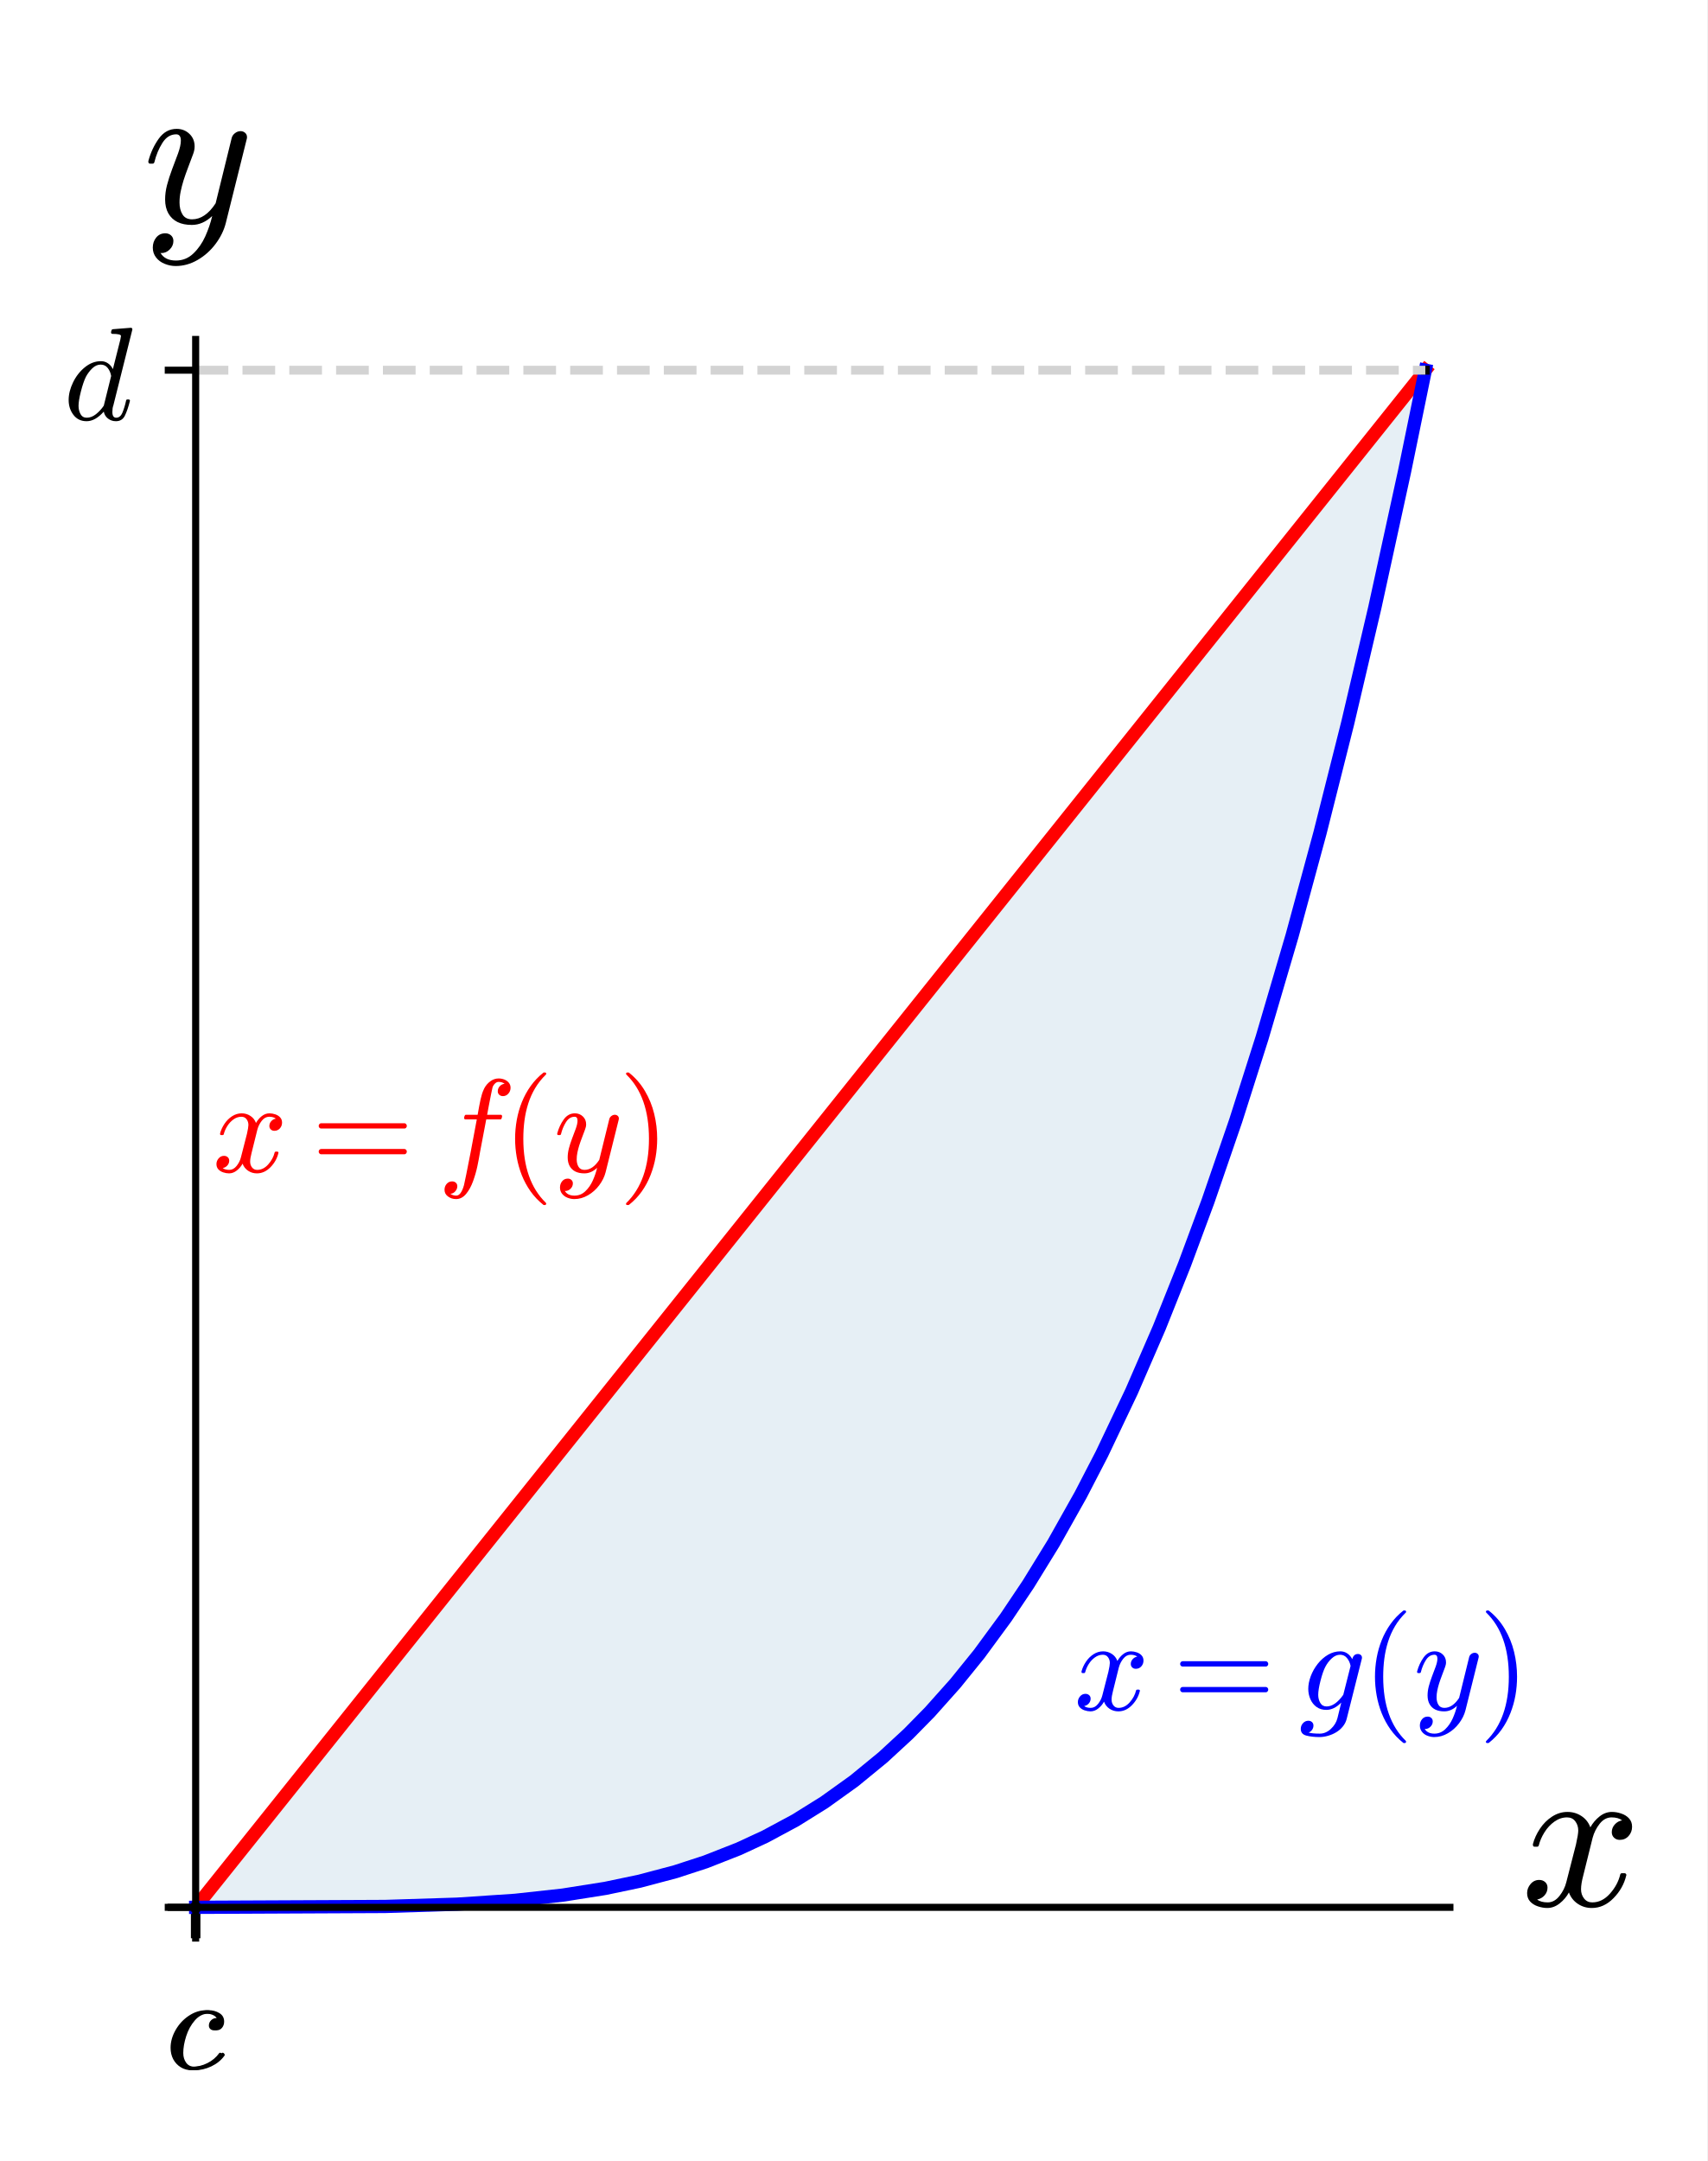
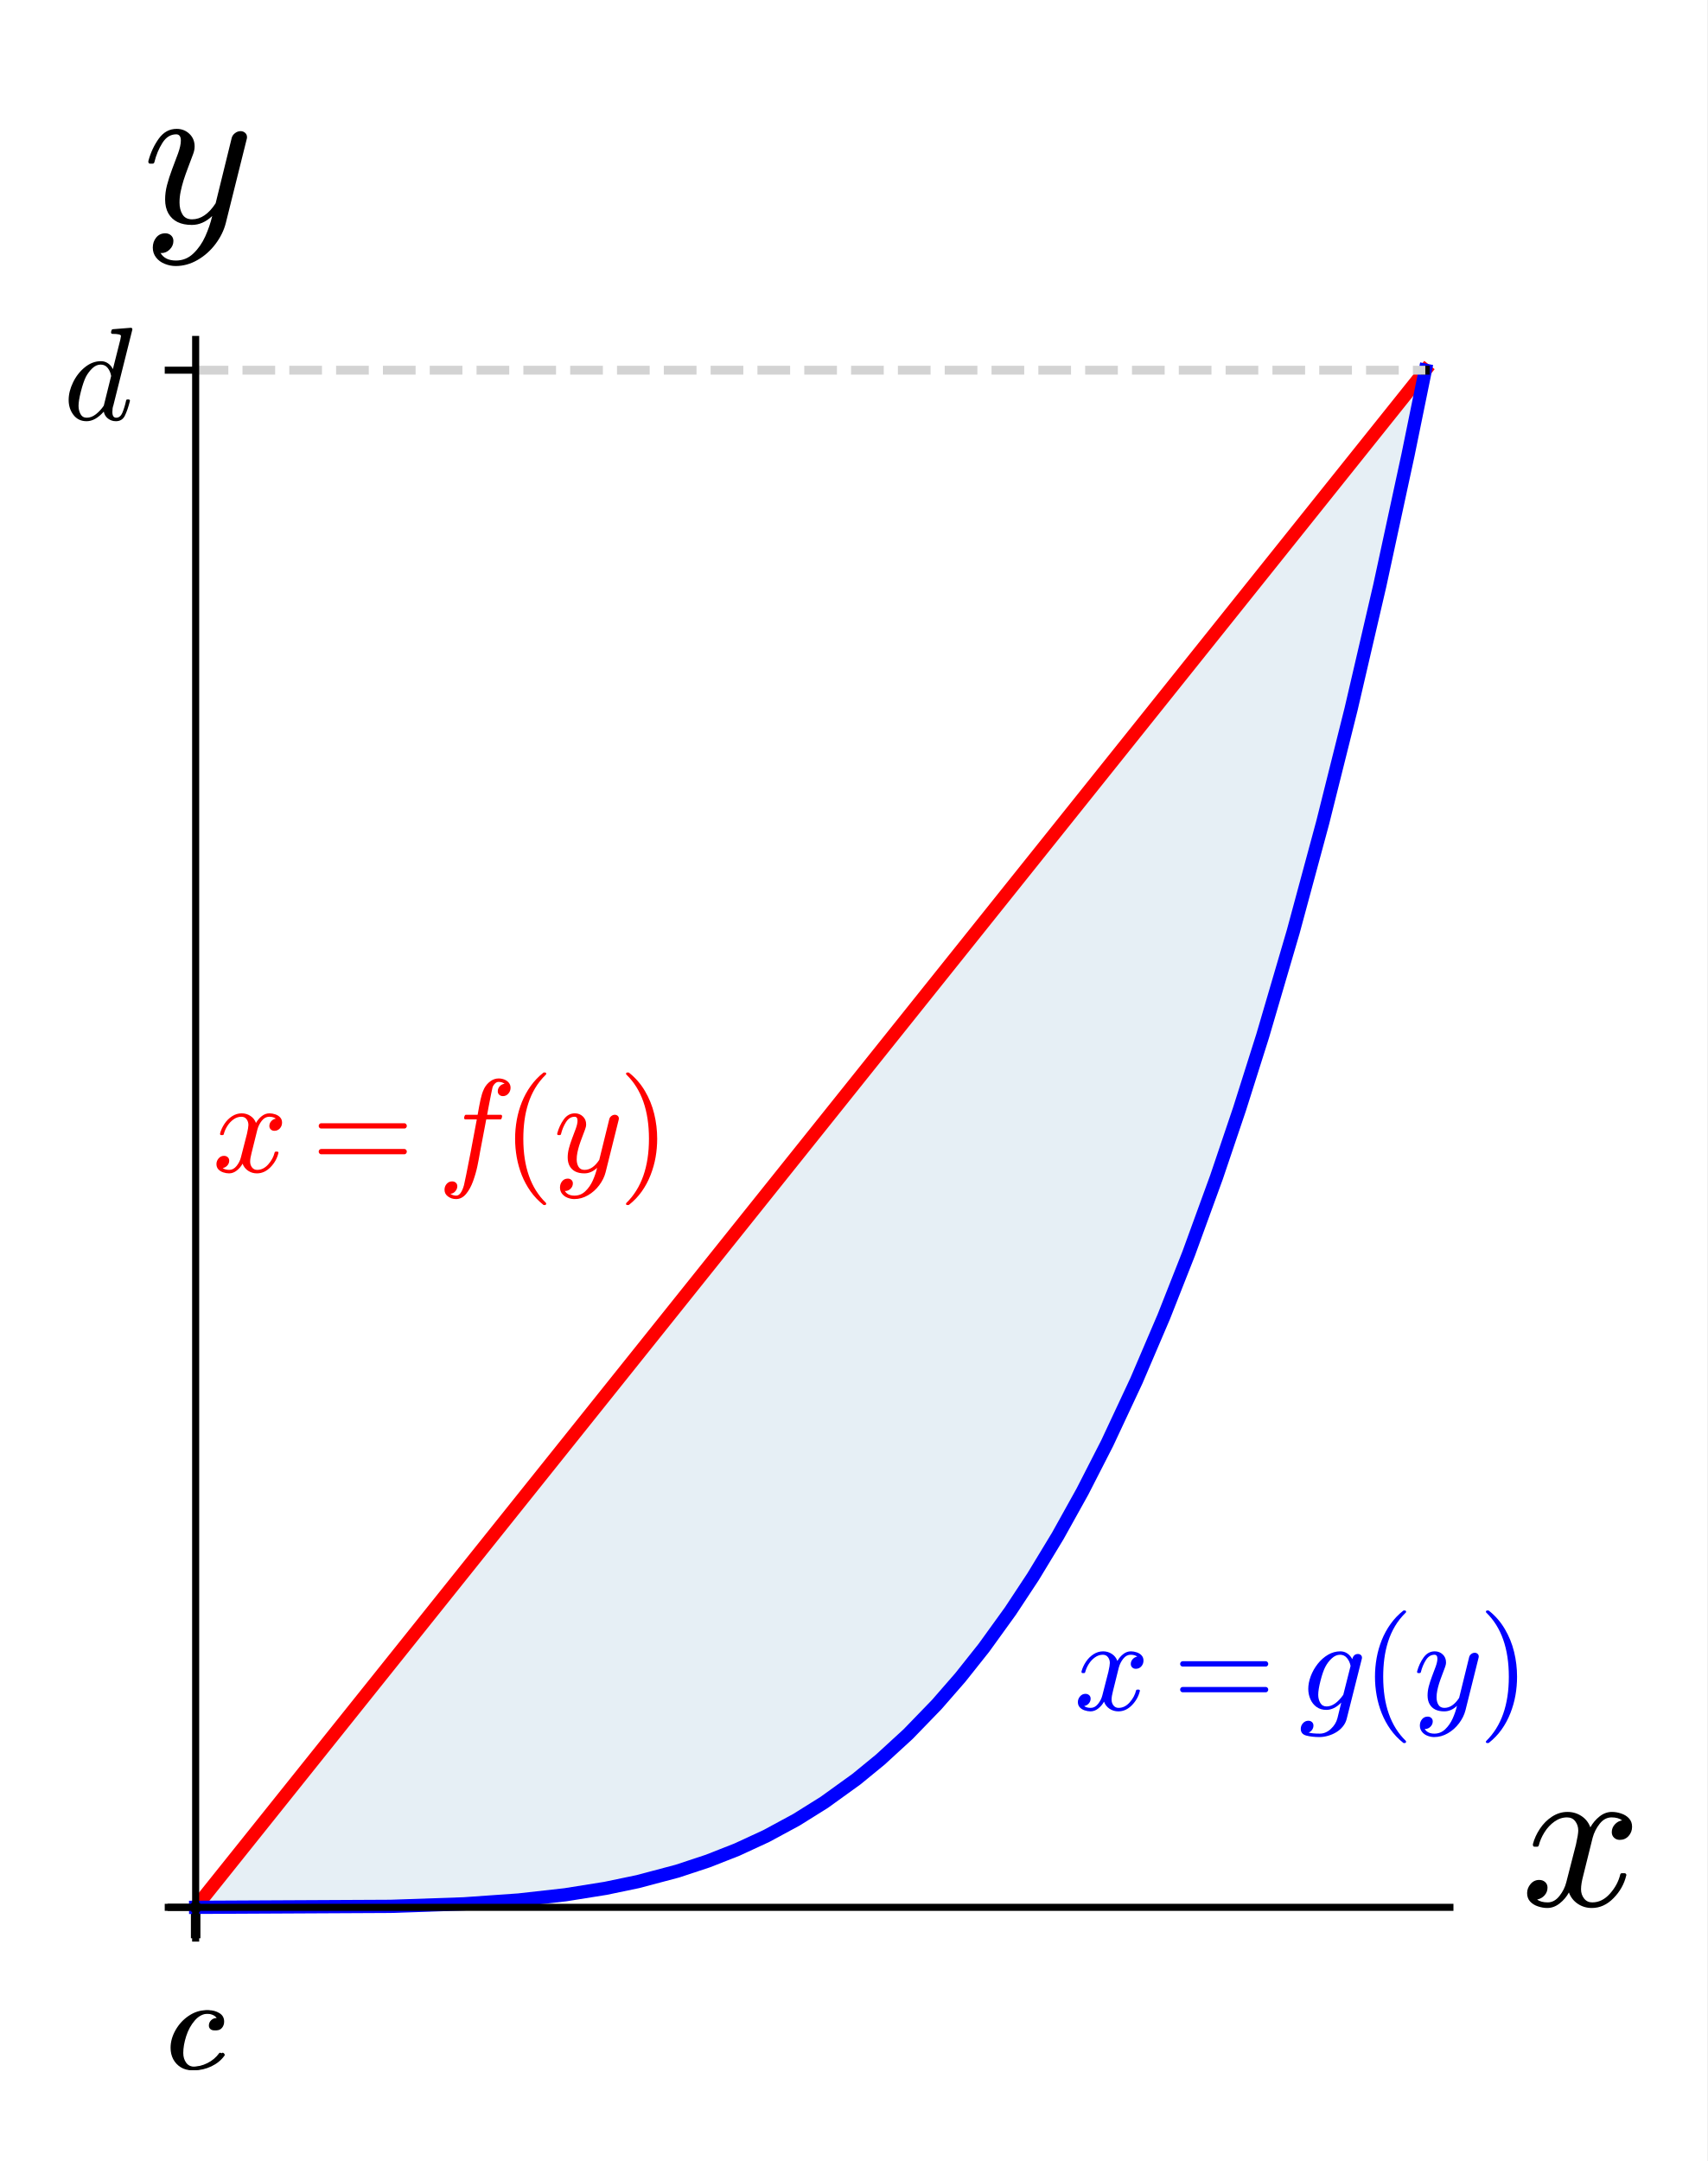
<svg xmlns="http://www.w3.org/2000/svg" xmlns:xlink="http://www.w3.org/1999/xlink" height="244.636pt" version="1.1" viewBox="0 0 193.263 244.636" width="193.263pt">
  <defs>
    <style type="text/css">
*{stroke-linecap:butt;stroke-linejoin:round;}
  </style>
  </defs>
  <g id="figure_1">
    <g id="patch_1">
      <path d="M 0 244.636  L 193.263 244.636  L 193.263 0  L 0 0  z " style="fill:#ffffff;" />
    </g>
    <g id="axes_1">
      <g id="patch_2">
        <path d="M 19.366 219.399  L 164.143 219.399  L 164.143 38.428  L 19.366 38.428  z " style="fill:#ffffff;" />
      </g>
      <g id="patch_3">
-         <path clip-path="url(#pf74a9c44cc)" d="M 161.359 41.908  L 160.85 44.44  L 160.34 46.945  L 160.03 48.456  L 159.544 50.808  L 159.057 53.135  L 158.423 56.131  L 157.934 58.411  L 157.47 60.551  L 157.007 62.669  L 156.409 65.368  L 155.91 67.594  L 155.323 70.181  L 154.492 73.785  L 154.052 75.665  L 153.612 77.527  L 153.165 79.399  L 152.718 81.252  L 152.295 82.991  L 151.619 85.729  L 150.954 88.383  L 150.171 91.456  L 149.743 93.115  L 148.957 96.111  L 148.316 98.515  L 147.691 100.827  L 147.065 103.104  L 146.869 103.81  L 146.303 105.83  L 145.738 107.823  L 145.138 109.907  L 144.44 112.291  L 143.58 115.178  L 142.978 117.159  L 142.705 118.049  L 142.084 120.051  L 141.463 122.021  L 140.997 123.478  L 140.285 125.675  L 139.663 127.558  L 139.169 129.035  L 138.675 130.493  L 138.3 131.587  L 137.447 134.038  L 136.892 135.604  L 136.078 137.857  L 135.56 139.268  L 134.984 140.815  L 134.4 142.358  L 133.718 144.127  L 133.169 145.53  L 132.62 146.913  L 132.087 148.235  L 131.273 150.217  L 130.813 151.319  L 130.19 152.788  L 129.567 154.232  L 128.909 155.729  L 128.564 156.502  L 127.599 158.628  L 127.404 159.05  L 126.619 160.73  L 125.685 162.676  L 124.994 164.083  L 123.986 166.086  L 123.554 166.926  L 122.924 168.133  L 122.373 169.169  L 121.737 170.345  L 121.045 171.598  L 119.999 173.443  L 119.229 174.765  L 118.536 175.927  L 117.643 177.39  L 117.207 178.088  L 116.644 178.977  L 115.774 180.319  L 115.099 181.333  L 114.233 182.605  L 113.623 183.478  L 113.315 183.913  L 112.407 185.169  L 111.396 186.524  L 110.868 187.214  L 110.257 187.996  L 109.847 188.513  L 108.658 189.97  L 108.264 190.438  L 107.477 191.358  L 106.677 192.266  L 106.01 193.003  L 105.448 193.612  L 104.791 194.307  L 104.131 194.989  L 103.314 195.811  L 102.54 196.568  L 102.197 196.895  L 101.053 197.96  L 100.252 198.678  L 100.13 198.785  L 99.362 199.451  L 98.568 200.117  L 97.775 200.764  L 96.751 201.567  L 96.352 201.872  L 95.921 202.196  L 94.616 203.142  L 94.139 203.474  L 93.262 204.07  L 93.143 204.149  L 92.272 204.716  L 91.282 205.336  L 90.65 205.717  L 90.053 206.068  L 89.53 206.368  L 88.548 206.913  L 87.895 207.262  L 87.091 207.678  L 86.406 208.02  L 85.487 208.462  L 85.03 208.675  L 84.708 208.822  L 83.899 209.183  L 82.826 209.639  L 82.334 209.84  L 81.534 210.157  L 81.193 210.288  L 79.91 210.761  L 79.305 210.974  L 78.514 211.242  L 78.42 211.274  L 77.697 211.508  L 76.73 211.807  L 76.152 211.978  L 75.385 212.198  L 74.728 212.378  L 74.161 212.528  L 73.497 212.698  L 72.793 212.871  L 72.058 213.044  L 71.076 213.264  L 70.1 213.469  L 69.438 213.602  L 69.1 213.667  L 68.325 213.812  L 67.727 213.919  L 66.709 214.092  L 66.325 214.154  L 65.842 214.23  L 64.868 214.376  L 63.864 214.516  L 63.234 214.599  L 62.501 214.69  L 61.751 214.779  L 61.256 214.835  L 60.74 214.891  L 59.972 214.971  L 58.953 215.069  L 58.585 215.102  L 58.099 215.145  L 57.062 215.23  L 56.123 215.302  L 55.714 215.331  L 55.028 215.377  L 54.273 215.425  L 53.952 215.445  L 52.948 215.502  L 51.923 215.555  L 51.853 215.558  L 50.762 215.608  L 49.825 215.647  L 49.651 215.654  L 48.977 215.679  L 47.826 215.717  L 47.487 215.728  L 46.578 215.754  L 45.659 215.777  L 45.341 215.785  L 44.287 215.808  L 43.927 215.815  L 42.82 215.834  L 42.449 215.84  L 41.853 215.849  L 40.826 215.862  L 40.122 215.87  L 39.762 215.874  L 38.874 215.883  L 37.921 215.89  L 37.272 215.895  L 36.588 215.899  L 35.981 215.902  L 35.352 215.905  L 34.477 215.908  L 33.742 215.91  L 33.412 215.911  L 32.545 215.913  L 32.173 215.914  L 31.215 215.916  L 30.836 215.916  L 29.941 215.917  L 28.96 215.918  L 28.724 215.918  L 27.703 215.918  L 26.987 215.919  L 26.211 215.919  L 25.709 215.919  L 25.062 215.919  L 24.523 215.919  L 23.743 215.919  L 22.673 215.919  L 22.15 215.919  L 22.15 215.919  L 22.575 215.387  L 23.814 213.839  L 24.175 213.387  L 25.149 212.17  L 25.585 211.625  L 26.404 210.601  L 27.357 209.409  L 27.92 208.707  L 28.636 207.811  L 29.391 206.867  L 29.866 206.274  L 30.84 205.057  L 31.259 204.533  L 31.618 204.084  L 32.492 202.991  L 33.441 201.805  L 34.121 200.955  L 34.581 200.38  L 35.645 199.051  L 36.183 198.378  L 36.532 197.941  L 37.335 196.937  L 38.267 195.772  L 38.712 195.216  L 39.717 193.96  L 40.091 193.493  L 40.739 192.682  L 41.446 191.799  L 42.501 190.48  L 42.861 190.031  L 43.563 189.152  L 44.601 187.855  L 45.572 186.641  L 45.885 186.25  L 46.925 184.95  L 47.655 184.037  L 48.002 183.604  L 48.592 182.866  L 49.176 182.136  L 49.952 181.166  L 50.518 180.459  L 51.459 179.282  L 51.975 178.638  L 53.162 177.154  L 53.661 176.53  L 54.155 175.913  L 55.025 174.825  L 55.843 173.802  L 56.732 172.692  L 57.188 172.122  L 57.841 171.305  L 58.832 170.066  L 59.063 169.778  L 59.864 168.776  L 60.367 168.148  L 61.254 167.039  L 62.197 165.859  L 62.539 165.433  L 63.591 164.117  L 63.879 163.758  L 65.018 162.334  L 65.637 161.56  L 66.544 160.427  L 66.602 160.354  L 67.678 159.009  L 68.573 157.89  L 69.207 157.097  L 69.685 156.5  L 70.221 155.83  L 70.871 155.018  L 71.806 153.849  L 72.696 152.736  L 73.269 152.02  L 73.621 151.581  L 74.388 150.621  L 75.247 149.547  L 76.284 148.252  L 76.662 147.779  L 77.096 147.237  L 78.283 145.753  L 79.122 144.703  L 79.618 144.084  L 80.274 143.264  L 80.898 142.483  L 81.813 141.34  L 82.491 140.493  L 83.048 139.796  L 83.944 138.677  L 84.667 137.772  L 85.253 137.041  L 86.037 136.06  L 86.463 135.528  L 87.052 134.791  L 87.957 133.66  L 88.592 132.867  L 89.246 132.049  L 89.794 131.364  L 90.926 129.949  L 91.383 129.377  L 91.932 128.691  L 92.676 127.762  L 93.812 126.341  L 94.378 125.634  L 95.067 124.773  L 95.483 124.253  L 96.617 122.835  L 96.742 122.679  L 97.614 121.588  L 98.15 120.918  L 99.402 119.354  L 99.483 119.252  L 100.156 118.412  L 101.313 116.965  L 101.638 116.559  L 102.407 115.597  L 103.583 114.127  L 104.098 113.484  L 104.466 113.024  L 105.41 111.843  L 106.322 110.704  L 106.645 110.3  L 107.405 109.35  L 108.492 107.991  L 108.815 107.588  L 109.761 106.405  L 110.425 105.575  L 110.879 105.008  L 111.626 104.073  L 112.345 103.175  L 113.132 102.192  L 113.913 101.215  L 114.794 100.114  L 115.062 99.779  L 115.562 99.154  L 116.557 97.911  L 116.995 97.363  L 118.289 95.745  L 118.422 95.579  L 119.615 94.088  L 120.247 93.298  L 120.948 92.421  L 121.149 92.17  L 122.038 91.058  L 123.029 89.82  L 123.309 89.47  L 124.23 88.319  L 124.877 87.51  L 125.779 86.382  L 126.259 85.782  L 126.761 85.155  L 127.434 84.314  L 128.181 83.38  L 129.398 81.859  L 130.187 80.873  L 130.821 80.08  L 131.113 79.715  L 131.824 78.827  L 132.535 77.938  L 133.333 76.94  L 133.86 76.281  L 135.068 74.772  L 135.559 74.158  L 136.356 73.161  L 136.907 72.472  L 137.509 71.72  L 138.156 70.911  L 139.284 69.501  L 139.482 69.254  L 140.552 67.917  L 140.966 67.399  L 141.987 66.123  L 142.662 65.279  L 143.012 64.841  L 144.184 63.376  L 144.525 62.951  L 145.487 61.748  L 145.653 61.54  L 146.735 60.188  L 147.139 59.683  L 147.872 58.766  L 148.43 58.069  L 149.811 56.343  L 150.373 55.64  L 151.014 54.839  L 151.795 53.863  L 152.4 53.107  L 153.129 52.194  L 153.984 51.126  L 154.47 50.519  L 154.983 49.878  L 155.995 48.612  L 156.245 48.3  L 157.074 47.264  L 158.075 46.013  L 158.245 45.8  L 159.34 44.431  L 160.077 43.511  L 160.919 42.458  z " style="fill:#cde0eb;opacity:0.5;" />
+         <path clip-path="url(#p7d247d834d)" d="M 161.359 41.908  L 160.864 44.368  L 160.369 46.802  L 160.144 47.902  L 159.558 50.741  L 158.971 53.544  L 158.697 54.841  L 158.094 57.667  L 157.518 60.33  L 156.943 62.96  L 156.16 66.48  L 155.696 68.54  L 155.281 70.362  L 154.785 72.522  L 154.288 74.658  L 153.831 76.601  L 153.364 78.567  L 152.897 80.512  L 152.439 82.399  L 151.982 84.266  L 151.428 86.496  L 150.628 89.672  L 149.962 92.267  L 149.145 95.399  L 149.066 95.698  L 148.241 98.795  L 147.649 100.98  L 147.056 103.134  L 146.395 105.504  L 145.943 107.104  L 145.459 108.793  L 144.976 110.463  L 144.293 112.789  L 143.567 115.218  L 142.999 117.09  L 142.257 119.494  L 141.894 120.654  L 141.361 122.341  L 140.815 124.044  L 140.269 125.722  L 139.406 128.33  L 138.786 130.169  L 138.327 131.51  L 137.716 133.272  L 136.937 135.478  L 136.316 137.204  L 135.783 138.664  L 135.25 140.103  L 135.115 140.466  L 134.354 142.477  L 133.703 144.166  L 133.052 145.826  L 132.68 146.763  L 131.704 149.172  L 131.14 150.537  L 130.902 151.107  L 130.218 152.721  L 129.535 154.305  L 129.508 154.365  L 128.88 155.794  L 128.251 157.198  L 128.071 157.595  L 127.425 159.006  L 126.596 160.777  L 125.862 162.311  L 125.322 163.42  L 124.757 164.559  L 124.193 165.68  L 123.413 167.198  L 122.826 168.318  L 122.44 169.044  L 121.44 170.885  L 121.113 171.477  L 119.999 173.443  L 119.157 174.888  L 118.862 175.384  L 118.258 176.388  L 117.653 177.373  L 117.263 177.999  L 116.663 178.946  L 115.569 180.628  L 115.197 181.188  L 114.424 182.327  L 113.91 183.07  L 112.979 184.383  L 112.372 185.218  L 111.949 185.79  L 111.303 186.646  L 110.658 187.484  L 110.156 188.124  L 109.68 188.721  L 108.717 189.898  L 108.016 190.731  L 107.474 191.361  L 106.504 192.459  L 106.258 192.731  L 105.449 193.61  L 104.509 194.6  L 103.931 195.192  L 103.435 195.691  L 102.763 196.352  L 102.091 196.996  L 101.211 197.816  L 100.29 198.644  L 99.752 199.116  L 98.868 199.868  L 98.552 200.13  L 97.496 200.986  L 97.261 201.171  L 96.557 201.716  L 95.924 202.193  L 94.65 203.117  L 94.045 203.54  L 93.628 203.824  L 92.521 204.556  L 92.332 204.678  L 91.088 205.454  L 90.726 205.672  L 90.219 205.971  L 89.113 206.602  L 88.577 206.897  L 88.163 207.12  L 87.494 207.471  L 86.174 208.133  L 85.688 208.367  L 85.284 208.558  L 84.445 208.941  L 83.686 209.275  L 82.663 209.706  L 82.39 209.817  L 81.583 210.138  L 80.786 210.442  L 80.447 210.567  L 79.346 210.96  L 78.548 211.231  L 78.039 211.398  L 77.756 211.489  L 76.868 211.765  L 76.292 211.937  L 75.25 212.235  L 74.3 212.492  L 73.696 212.648  L 73.532 212.689  L 72.466 212.949  L 71.693 213.127  L 71.089 213.261  L 70.519 213.383  L 69.86 213.518  L 69.178 213.652  L 68.374 213.803  L 67.868 213.895  L 67.023 214.04  L 66.481 214.129  L 65.222 214.324  L 65.138 214.336  L 64.276 214.46  L 63.31 214.589  L 62.771 214.657  L 61.68 214.787  L 61.171 214.845  L 60.323 214.935  L 59.6 215.007  L 58.961 215.068  L 58.582 215.103  L 57.74 215.175  L 56.805 215.25  L 56.158 215.299  L 55.59 215.339  L 54.805 215.392  L 54.149 215.433  L 53.793 215.454  L 53.207 215.488  L 52.027 215.55  L 51.749 215.563  L 50.774 215.608  L 49.992 215.64  L 49.387 215.664  L 48.642 215.691  L 47.697 215.721  L 47.548 215.726  L 46.893 215.745  L 46.179 215.764  L 45.216 215.788  L 44.529 215.803  L 43.807 215.817  L 43.055 215.83  L 42.127 215.845  L 42.067 215.846  L 41.323 215.856  L 40.143 215.87  L 39.652 215.875  L 38.609 215.885  L 37.893 215.89  L 37.83 215.891  L 36.555 215.899  L 36.006 215.902  L 35.376 215.905  L 34.765 215.907  L 34.37 215.908  L 33.438 215.911  L 32.379 215.914  L 31.84 215.915  L 31.125 215.916  L 30.343 215.917  L 29.918 215.917  L 29.449 215.918  L 28.182 215.918  L 27.948 215.918  L 27.1 215.919  L 26.225 215.919  L 25.47 215.919  L 24.726 215.919  L 24.333 215.919  L 23.494 215.919  L 22.583 215.919  L 22.15 215.919  L 22.15 215.919  L 22.864 215.027  L 23.555 214.163  L 24.128 213.446  L 25.159 212.158  L 25.881 211.255  L 26.07 211.019  L 26.72 210.207  L 27.599 209.107  L 28.347 208.173  L 28.831 207.568  L 29.848 206.297  L 30.438 205.559  L 31.371 204.393  L 31.611 204.093  L 32.382 203.129  L 33.611 201.593  L 34.072 201.017  L 35.091 199.742  L 35.626 199.074  L 36.352 198.166  L 36.625 197.825  L 37.79 196.369  L 38.032 196.067  L 39.157 194.66  L 39.859 193.782  L 40.644 192.801  L 40.829 192.57  L 41.668 191.522  L 42.699 190.233  L 42.903 189.977  L 43.866 188.774  L 44.315 188.212  L 45.534 186.689  L 45.592 186.617  L 46.792 185.116  L 47.438 184.309  L 48.343 183.177  L 48.432 183.066  L 49.548 181.671  L 50.041 181.055  L 50.732 180.192  L 51.264 179.526  L 52.286 178.248  L 52.684 177.751  L 53.827 176.322  L 54.425 175.575  L 54.854 175.039  L 55.585 174.125  L 56.407 173.098  L 57.363 171.902  L 57.598 171.609  L 58.269 170.77  L 59.253 169.54  L 60.149 168.42  L 60.941 167.43  L 61.031 167.318  L 62.195 165.862  L 62.963 164.902  L 63.712 163.967  L 63.929 163.695  L 64.941 162.43  L 65.869 161.27  L 65.994 161.114  L 67.018 159.833  L 67.536 159.187  L 67.984 158.626  L 69.023 157.327  L 69.633 156.565  L 70.111 155.968  L 70.789 155.12  L 71.485 154.25  L 72.713 152.714  L 73.126 152.199  L 74.044 151.051  L 74.376 150.636  L 75.247 149.548  L 75.831 148.818  L 76.802 147.604  L 77.473 146.766  L 78.282 145.753  L 79.142 144.679  L 79.286 144.499  L 80.386 143.124  L 81.154 142.164  L 81.305 141.975  L 82.589 140.37  L 83.226 139.574  L 83.539 139.183  L 84.491 137.992  L 84.931 137.442  L 85.765 136.401  L 86.581 135.379  L 87.356 134.412  L 88.211 133.343  L 88.733 132.69  L 88.985 132.375  L 90.02 131.082  L 90.374 130.639  L 91.613 129.09  L 91.97 128.644  L 92.521 127.955  L 93.737 126.434  L 94.28 125.757  L 94.639 125.307  L 95.922 123.704  L 96.296 123.237  L 97.117 122.211  L 98.024 121.077  L 98.125 120.95  L 99.224 119.576  L 99.844 118.802  L 100.382 118.129  L 101.512 116.716  L 102.206 115.848  L 102.351 115.668  L 103.136 114.686  L 103.996 113.612  L 104.831 112.568  L 105.648 111.546  L 106.12 110.956  L 106.958 109.909  L 107.793 108.865  L 108.444 108.051  L 109.156 107.161  L 109.411 106.842  L 110.445 105.55  L 111.201 104.605  L 111.637 104.06  L 112.42 103.081  L 113.079 102.258  L 114.015 101.088  L 114.8 100.107  L 114.989 99.87  L 116.096 98.486  L 116.601 97.855  L 117.555 96.662  L 117.905 96.225  L 118.67 95.269  L 119.433 94.315  L 120.24 93.306  L 120.577 92.886  L 121.631 91.568  L 121.868 91.271  L 122.697 90.235  L 123.383 89.377  L 124.208 88.346  L 125.175 87.137  L 125.451 86.792  L 126.511 85.467  L 127.383 84.377  L 128.017 83.585  L 128.281 83.255  L 129.057 82.284  L 129.612 81.591  L 130.381 80.631  L 130.969 79.895  L 132.077 78.511  L 133.006 77.349  L 133.052 77.291  L 134.302 75.729  L 134.576 75.386  L 135.628 74.071  L 136.029 73.571  L 136.834 72.564  L 137.845 71.3  L 138.288 70.746  L 138.666 70.273  L 139.503 69.228  L 140.247 68.297  L 141.049 67.294  L 141.953 66.165  L 142.813 65.09  L 143.2 64.606  L 144.06 63.531  L 144.915 62.463  L 144.946 62.424  L 145.868 61.271  L 146.745 60.175  L 147.318 59.459  L 147.949 58.67  L 149.096 57.236  L 149.645 56.55  L 149.825 56.325  L 150.643 55.303  L 151.345 54.425  L 152.394 53.114  L 153.128 52.196  L 153.971 51.143  L 154.151 50.917  L 154.979 49.882  L 155.468 49.271  L 156.337 48.185  L 157.081 47.255  L 158.132 45.941  L 158.745 45.176  L 159.476 44.261  L 160.018 43.583  L 160.739 42.683  z " style="fill:#cde0eb;opacity:0.5;" />
      </g>
      <g id="matplotlib.axis_1">
        <g id="xtick_1">
          <g id="line2d_1">
            <defs>
-               <path d="M 0 0  L 0 3.5  " id="mb02b812d8c" style="stroke:#000000;stroke-width:0.8;" />
+               <path d="M 0 0  L 0 3.5  " id="mbcbca18175" style="stroke:#000000;stroke-width:0.8;" />
            </defs>
            <g>
-               <use style="stroke:#000000;stroke-width:0.8;" x="22.011" xlink:href="#mb02b812d8c" y="215.919" />
+               <use style="stroke:#000000;stroke-width:0.8;" x="22.011" xlink:href="#mbcbca18175" y="215.919" />
            </g>
          </g>
          <g id="text_1">
            <defs>
              <path d="M 11.719 11.922  Q 11.719 7.562 13.938 4.531  Q 16.156 1.516 20.312 1.516  Q 26.266 1.516 31.75 4.25  Q 37.25 6.984 40.719 11.812  Q 41.016 12.109 41.5 12.109  Q 42 12.109 42.5 11.547  Q 43.016 10.984 43.016 10.5  Q 43.016 10.109 42.828 9.906  Q 39.156 4.781 32.953 1.828  Q 26.766 -1.125 20.125 -1.125  Q 15.328 -1.125 11.672 1.141  Q 8.016 3.422 6 7.219  Q 4 11.031 4 15.828  Q 4 22.562 7.766 29.203  Q 11.531 35.844 17.781 40.016  Q 24.031 44.188 30.906 44.188  Q 35.406 44.188 38.984 42.016  Q 42.578 39.844 42.578 35.594  Q 42.578 32.859 40.984 30.922  Q 39.406 29 36.719 29  Q 35.109 29 34 30  Q 32.906 31 32.906 32.625  Q 32.906 34.969 34.609 36.625  Q 36.328 38.281 38.625 38.281  L 38.812 38.281  Q 37.641 39.984 35.422 40.797  Q 33.203 41.609 30.812 41.609  Q 24.953 41.609 20.547 36.594  Q 16.156 31.594 13.938 24.625  Q 11.719 17.672 11.719 11.922  z " id="Cmmi10-99" />
            </defs>
            <g transform="translate(18.71079 234.3165)scale(0.15 -0.15)">
              <use transform="translate(0 0.8125)" xlink:href="#Cmmi10-99" />
            </g>
          </g>
        </g>
        <g id="xtick_2">
          <g id="line2d_2">
            <g>
-               <use style="stroke:#000000;stroke-width:0.8;" x="22.289" xlink:href="#mb02b812d8c" y="215.919" />
+               <use style="stroke:#000000;stroke-width:0.8;" x="22.289" xlink:href="#mbcbca18175" y="215.919" />
            </g>
          </g>
          <g id="text_2">
            <g transform="translate(18.98921 234.3165)scale(0.15 -0.15)">
              <use transform="translate(0 0.8125)" xlink:href="#Cmmi10-99" />
            </g>
          </g>
        </g>
        <g id="text_3">
          <defs>
            <path d="M 7.812 2.875  Q 9.578 1.516 12.797 1.516  Q 15.922 1.516 18.312 4.516  Q 20.703 7.516 21.578 11.078  L 26.125 28.812  Q 27.203 33.641 27.203 35.406  Q 27.203 37.891 25.812 39.75  Q 24.422 41.609 21.922 41.609  Q 18.75 41.609 15.969 39.625  Q 13.188 37.641 11.281 34.594  Q 9.375 31.547 8.594 28.422  Q 8.406 27.781 7.812 27.781  L 6.594 27.781  Q 5.812 27.781 5.812 28.719  L 5.812 29  Q 6.781 32.719 9.125 36.25  Q 11.469 39.797 14.859 41.984  Q 18.266 44.188 22.125 44.188  Q 25.781 44.188 28.734 42.234  Q 31.688 40.281 32.906 36.922  Q 34.625 39.984 37.281 42.078  Q 39.938 44.188 43.109 44.188  Q 45.266 44.188 47.5 43.422  Q 49.75 42.672 51.172 41.109  Q 52.594 39.547 52.594 37.203  Q 52.594 34.672 50.953 32.828  Q 49.312 31 46.781 31  Q 45.172 31 44.094 32.031  Q 43.016 33.062 43.016 34.625  Q 43.016 36.719 44.453 38.297  Q 45.906 39.891 47.906 40.188  Q 46.094 41.609 42.922 41.609  Q 39.703 41.609 37.328 38.625  Q 34.969 35.641 33.984 31.984  L 29.594 14.312  Q 28.516 10.297 28.516 7.719  Q 28.516 5.172 29.953 3.344  Q 31.391 1.516 33.797 1.516  Q 38.484 1.516 42.156 5.641  Q 45.844 9.766 47.016 14.703  Q 47.219 15.281 47.797 15.281  L 49.031 15.281  Q 49.422 15.281 49.656 15.016  Q 49.906 14.75 49.906 14.406  Q 49.906 14.312 49.812 14.109  Q 48.391 8.156 43.844 3.516  Q 39.312 -1.125 33.594 -1.125  Q 29.938 -1.125 26.984 0.844  Q 24.031 2.828 22.797 6.203  Q 21.234 3.266 18.469 1.062  Q 15.719 -1.125 12.594 -1.125  Q 10.453 -1.125 8.172 -0.359  Q 5.906 0.391 4.484 1.953  Q 3.078 3.516 3.078 5.906  Q 3.078 8.25 4.703 10.172  Q 6.344 12.109 8.797 12.109  Q 10.453 12.109 11.578 11.109  Q 12.703 10.109 12.703 8.5  Q 12.703 6.391 11.297 4.828  Q 9.906 3.266 7.812 2.875  z " id="Cmmi10-120" />
          </defs>
          <g transform="translate(172.1431 215.9188)scale(0.24 -0.24)">
            <use transform="translate(0 0.8125)" xlink:href="#Cmmi10-120" />
          </g>
        </g>
      </g>
      <g id="matplotlib.axis_2">
        <g id="ytick_1">
          <g id="line2d_3">
            <defs>
-               <path d="M 0 0  L -3.5 0  " id="m5b9c3efc06" style="stroke:#000000;stroke-width:0.8;" />
+               <path d="M 0 0  L -3.5 0  " id="mc95b26336b" style="stroke:#000000;stroke-width:0.8;" />
            </defs>
            <g>
-               <use style="stroke:#000000;stroke-width:0.8;" x="22.15" xlink:href="#m5b9c3efc06" y="215.919" />
+               <use style="stroke:#000000;stroke-width:0.8;" x="22.15" xlink:href="#mc95b26336b" y="215.919" />
            </g>
          </g>
        </g>
        <g id="ytick_2">
          <g id="line2d_4">
            <g>
-               <use style="stroke:#000000;stroke-width:0.8;" x="22.15" xlink:href="#m5b9c3efc06" y="41.908" />
+               <use style="stroke:#000000;stroke-width:0.8;" x="22.15" xlink:href="#mc95b26336b" y="41.908" />
            </g>
          </g>
          <g id="text_4">
            <defs>
              <path d="M 17.391 -1.125  Q 11.078 -1.125 7.438 3.641  Q 3.812 8.406 3.812 14.891  Q 3.812 21.297 7.125 28.172  Q 10.453 35.062 16.094 39.625  Q 21.734 44.188 28.219 44.188  Q 31.156 44.188 33.516 42.547  Q 35.891 40.922 37.203 38.188  L 42.828 60.5  Q 43.219 62.203 43.312 63.188  Q 43.312 64.797 36.812 64.797  Q 35.797 64.797 35.797 66.109  Q 35.844 66.359 36.016 66.984  Q 36.188 67.625 36.453 67.969  Q 36.719 68.312 37.203 68.312  L 50.688 69.391  Q 51.906 69.391 51.906 68.109  L 37.5 10.594  Q 36.812 8.938 36.812 5.812  Q 36.812 1.516 39.703 1.516  Q 42.828 1.516 44.453 5.484  Q 46.094 9.469 47.219 14.703  Q 47.406 15.281 48 15.281  L 49.219 15.281  Q 49.609 15.281 49.844 14.938  Q 50.094 14.594 50.094 14.312  Q 48.344 7.328 46.266 3.094  Q 44.188 -1.125 39.5 -1.125  Q 36.141 -1.125 33.547 0.844  Q 30.953 2.828 30.328 6.109  Q 23.875 -1.125 17.391 -1.125  z M 17.484 1.516  Q 21.094 1.516 24.484 4.219  Q 27.875 6.938 30.328 10.594  Q 30.422 10.688 30.422 10.984  L 35.891 33.016  Q 35.297 36.531 33.297 39.062  Q 31.297 41.609 27.984 41.609  Q 24.609 41.609 21.703 38.844  Q 18.797 36.078 16.797 32.328  Q 14.844 28.328 13.062 21.344  Q 11.281 14.359 11.281 10.5  Q 11.281 7.031 12.766 4.266  Q 14.266 1.516 17.484 1.516  z " id="Cmmi10-100" />
            </defs>
            <g transform="translate(7.2 47.60655)scale(0.15 -0.15)">
              <use transform="translate(0 0.609375)" xlink:href="#Cmmi10-100" />
            </g>
          </g>
        </g>
        <g id="text_5">
          <defs>
            <path d="M 8.406 -14.312  Q 10.5 -17.922 15.719 -17.922  Q 20.453 -17.922 23.922 -14.594  Q 27.391 -11.281 29.516 -6.562  Q 31.641 -1.859 32.812 3.078  Q 28.375 -1.125 23.188 -1.125  Q 19.234 -1.125 16.453 0.234  Q 13.672 1.609 12.125 4.312  Q 10.594 7.031 10.594 10.891  Q 10.594 14.156 11.469 17.594  Q 12.359 21.047 13.938 25.266  Q 15.531 29.5 16.703 32.625  Q 18.016 36.281 18.016 38.625  Q 18.016 41.609 15.828 41.609  Q 11.859 41.609 9.297 37.531  Q 6.734 33.453 5.516 28.422  Q 5.328 27.781 4.688 27.781  L 3.516 27.781  Q 2.688 27.781 2.688 28.719  L 2.688 29  Q 4.297 34.969 7.609 39.578  Q 10.938 44.188 16.016 44.188  Q 19.578 44.188 22.047 41.844  Q 24.516 39.5 24.516 35.891  Q 24.516 34.031 23.688 31.984  Q 23.25 30.766 21.688 26.656  Q 20.125 22.562 19.281 19.875  Q 18.453 17.188 17.922 14.594  Q 17.391 12.016 17.391 9.422  Q 17.391 6.109 18.797 3.812  Q 20.219 1.516 23.297 1.516  Q 29.5 1.516 34.422 9.078  L 42 39.891  Q 42.328 41.219 43.547 42.156  Q 44.781 43.109 46.188 43.109  Q 47.406 43.109 48.312 42.328  Q 49.219 41.547 49.219 40.281  Q 49.219 39.703 49.125 39.5  L 39.203 -0.297  Q 37.891 -5.422 34.375 -10.109  Q 30.859 -14.797 25.906 -17.656  Q 20.953 -20.516 15.578 -20.516  Q 12.984 -20.516 10.438 -19.5  Q 7.906 -18.5 6.344 -16.5  Q 4.781 -14.5 4.781 -11.812  Q 4.781 -9.078 6.391 -7.078  Q 8.016 -5.078 10.688 -5.078  Q 12.312 -5.078 13.406 -6.078  Q 14.5 -7.078 14.5 -8.688  Q 14.5 -10.984 12.781 -12.688  Q 11.078 -14.406 8.797 -14.406  Q 8.688 -14.359 8.594 -14.328  Q 8.5 -14.312 8.406 -14.312  z " id="Cmmi10-121" />
          </defs>
          <g transform="translate(16.15 25.3875)scale(0.24 -0.24)">
            <use transform="translate(0 0.8125)" xlink:href="#Cmmi10-121" />
          </g>
        </g>
      </g>
      <g id="line2d_5">
-         <path clip-path="url(#pf74a9c44cc)" d="M 22.15 215.919  L 161.359 41.908  L 161.359 41.908  " style="fill:none;stroke:#ff0000;stroke-linecap:square;stroke-width:1.5;" />
+         <path clip-path="url(#p7d247d834d)" d="M 22.15 215.919  L 161.359 41.908  L 161.359 41.908  " style="fill:none;stroke:#ff0000;stroke-linecap:square;stroke-width:1.5;" />
      </g>
      <g id="line2d_6">
-         <path clip-path="url(#pf74a9c44cc)" d="M 22.15 215.919  L 43.593 215.821  L 51.748 215.563  L 58.31 215.127  L 63.708 214.537  L 68.528 213.775  L 72.426 212.958  L 76.488 211.879  L 79.888 210.769  L 83.639 209.295  L 86.632 207.908  L 90.055 206.067  L 93.325 204.028  L 96.691 201.614  L 99.967 198.928  L 102.853 196.265  L 105.268 193.804  L 108.147 190.577  L 110.846 187.242  L 113.893 183.094  L 116.411 179.339  L 119.267 174.7  L 122.339 169.233  L 124.736 164.602  L 128.109 157.512  L 131.236 150.308  L 134.098 143.144  L 136.765 135.958  L 139.906 126.827  L 142.88 117.48  L 146.286 105.893  L 149.436 94.29  L 152.572 81.855  L 155.64 68.787  L 159.001 53.399  L 161.359 41.908  L 161.359 41.908  " style="fill:none;stroke:#0000ff;stroke-linecap:square;stroke-width:1.5;" />
+         <path clip-path="url(#p7d247d834d)" d="M 22.15 215.919  L 44.226 215.809  L 52.506 215.525  L 58.722 215.09  L 63.99 214.499  L 68.544 213.772  L 72.214 213.008  L 76.684 211.821  L 80.144 210.677  L 83.424 209.387  L 86.762 207.844  L 90.167 206.002  L 93.32 204.031  L 96.958 201.408  L 99.654 199.2  L 102.811 196.305  L 106.051 192.958  L 108.712 189.904  L 111.378 186.549  L 114.389 182.378  L 116.956 178.486  L 119.758 173.861  L 122.535 168.866  L 125.341 163.381  L 128.648 156.314  L 131.759 149.04  L 134.569 141.912  L 137.721 133.257  L 140.32 125.566  L 142.951 117.249  L 146.401 105.482  L 149.749 93.089  L 152.956 80.268  L 156.202 66.297  L 159.401 51.491  L 161.359 41.908  L 161.359 41.908  " style="fill:none;stroke:#0000ff;stroke-linecap:square;stroke-width:1.5;" />
      </g>
      <g id="line2d_7">
-         <path clip-path="url(#pf74a9c44cc)" d="M 22.15 215.919  L 22.15 215.919  " style="fill:none;stroke:#000000;stroke-linecap:square;" />
+         <path clip-path="url(#p7d247d834d)" d="M 22.15 215.919  L 22.15 215.919  " style="fill:none;stroke:#000000;stroke-linecap:square;" />
      </g>
      <g id="line2d_8">
-         <path clip-path="url(#pf74a9c44cc)" d="M 161.359 41.908  L 161.359 41.908  " style="fill:none;stroke:#000000;stroke-linecap:square;" />
+         <path clip-path="url(#p7d247d834d)" d="M 161.359 41.908  L 161.359 41.908  " style="fill:none;stroke:#000000;stroke-linecap:square;" />
      </g>
      <g id="line2d_9">
-         <path clip-path="url(#pf74a9c44cc)" d="M 22.15 215.919  L 22.15 215.919  " style="fill:none;stroke:#d3d3d3;stroke-dasharray:3.7,1.6;stroke-dashoffset:0;" />
+         <path clip-path="url(#p7d247d834d)" d="M 22.15 215.919  L 22.15 215.919  " style="fill:none;stroke:#d3d3d3;stroke-dasharray:3.7,1.6;stroke-dashoffset:0;" />
      </g>
      <g id="line2d_10">
-         <path clip-path="url(#pf74a9c44cc)" d="M 22.15 41.908  L 161.359 41.908  " style="fill:none;stroke:#d3d3d3;stroke-dasharray:3.7,1.6;stroke-dashoffset:0;" />
+         <path clip-path="url(#p7d247d834d)" d="M 22.15 41.908  L 161.359 41.908  " style="fill:none;stroke:#d3d3d3;stroke-dasharray:3.7,1.6;stroke-dashoffset:0;" />
      </g>
      <g id="patch_4">
        <path d="M 22.15 219.399  L 22.15 38.428  " style="fill:none;stroke:#000000;stroke-linecap:square;stroke-linejoin:miter;stroke-width:0.8;" />
      </g>
      <g id="patch_5">
        <path d="M 19.366 215.919  L 164.143 215.919  " style="fill:none;stroke:#000000;stroke-linecap:square;stroke-linejoin:miter;stroke-width:0.8;" />
      </g>
      <g id="text_6">
        <defs>
          <path d="M 7.516 13.281  Q 6.688 13.281 6.141 13.906  Q 5.609 14.547 5.609 15.281  Q 5.609 16.109 6.141 16.688  Q 6.688 17.281 7.516 17.281  L 70.312 17.281  Q 71.047 17.281 71.578 16.688  Q 72.125 16.109 72.125 15.281  Q 72.125 14.547 71.578 13.906  Q 71.047 13.281 70.312 13.281  z M 7.516 32.719  Q 6.688 32.719 6.141 33.297  Q 5.609 33.891 5.609 34.719  Q 5.609 35.453 6.141 36.078  Q 6.688 36.719 7.516 36.719  L 70.312 36.719  Q 71.047 36.719 71.578 36.078  Q 72.125 35.453 72.125 34.719  Q 72.125 33.891 71.578 33.297  Q 71.047 32.719 70.312 32.719  z " id="Cmr10-61" />
          <path d="M 9.719 -16.5  Q 11.578 -17.922 14.203 -17.922  Q 17.781 -17.922 20.016 -10.016  Q 20.953 -6.203 25.094 15.094  L 29.688 39.594  L 21.094 39.594  Q 20.125 39.594 20.125 40.922  Q 20.516 43.109 21.391 43.109  L 30.328 43.109  L 31.5 49.609  Q 32.078 52.641 32.562 54.812  Q 33.062 56.984 33.625 58.828  Q 34.188 60.688 35.297 62.984  Q 37.016 66.266 39.922 68.391  Q 42.828 70.516 46.188 70.516  Q 48.391 70.516 50.469 69.703  Q 52.547 68.891 53.859 67.281  Q 55.172 65.672 55.172 63.484  Q 55.172 60.938 53.484 59.047  Q 51.812 57.172 49.422 57.172  Q 47.797 57.172 46.656 58.172  Q 45.516 59.188 45.516 60.797  Q 45.516 62.984 47 64.625  Q 48.484 66.266 50.688 66.5  Q 48.828 67.922 46.094 67.922  Q 44.578 67.922 43.234 66.5  Q 41.891 65.094 41.5 63.484  Q 40.875 60.938 38.719 49.703  L 37.5 43.109  L 47.797 43.109  Q 48.781 43.109 48.781 41.797  Q 48.734 41.547 48.578 40.938  Q 48.438 40.328 48.172 39.953  Q 47.906 39.594 47.516 39.594  L 36.812 39.594  L 32.172 15.188  Q 31.297 9.859 30.141 4.359  Q 29 -1.125 26.922 -6.906  Q 24.859 -12.703 21.625 -16.609  Q 18.406 -20.516 14.016 -20.516  Q 10.641 -20.516 7.984 -18.578  Q 5.328 -16.656 5.328 -13.484  Q 5.328 -10.938 6.953 -9.047  Q 8.594 -7.172 11.078 -7.172  Q 12.75 -7.172 13.859 -8.172  Q 14.984 -9.188 14.984 -10.797  Q 14.984 -12.938 13.391 -14.719  Q 11.812 -16.5 9.719 -16.5  z " id="Cmmi10-102" />
          <path d="M 31 -24.812  Q 25.438 -20.406 21.406 -14.719  Q 17.391 -9.031 14.812 -2.578  Q 12.25 3.859 10.984 10.891  Q 9.719 17.922 9.719 25  Q 9.719 32.172 10.984 39.203  Q 12.25 46.234 14.859 52.734  Q 17.484 59.234 21.531 64.891  Q 25.594 70.562 31 74.812  Q 31 75 31.5 75  L 32.422 75  Q 32.719 75 32.953 74.734  Q 33.203 74.469 33.203 74.125  Q 33.203 73.688 33.016 73.484  Q 28.125 68.703 24.875 63.234  Q 21.625 57.766 19.641 51.578  Q 17.672 45.406 16.797 38.781  Q 15.922 32.172 15.922 25  Q 15.922 -6.781 32.906 -23.297  Q 33.203 -23.578 33.203 -24.125  Q 33.203 -24.359 32.938 -24.672  Q 32.672 -25 32.422 -25  L 31.5 -25  Q 31 -25 31 -24.812  z " id="Cmr10-40" />
          <path d="M 6.5 -25  Q 5.609 -25 5.609 -24.125  Q 5.609 -23.688 5.812 -23.484  Q 22.906 -6.781 22.906 25  Q 22.906 56.781 6 73.297  Q 5.609 73.531 5.609 74.125  Q 5.609 74.469 5.875 74.734  Q 6.156 75 6.5 75  L 7.422 75  Q 7.719 75 7.906 74.812  Q 15.094 69.141 19.875 61.031  Q 24.656 52.938 26.875 43.75  Q 29.109 34.578 29.109 25  Q 29.109 17.922 27.906 11.062  Q 26.703 4.203 24.094 -2.453  Q 21.484 -9.125 17.484 -14.766  Q 13.484 -20.406 7.906 -24.812  Q 7.719 -25 7.422 -25  z " id="Cmr10-41" />
        </defs>
        <g style="fill:#ff0000;" transform="translate(24.04177 132.6633)scale(0.15 -0.15)">
          <use xlink:href="#Cmmi10-120" />
          <use transform="translate(74.63867 0)" xlink:href="#Cmr10-61" />
          <use transform="translate(169.8828 0)" xlink:href="#Cmmi10-102" />
          <use transform="translate(218.7598 0)" xlink:href="#Cmr10-40" />
          <use transform="translate(257.5781 0)" xlink:href="#Cmmi10-121" />
          <use transform="translate(306.6016 0)" xlink:href="#Cmr10-41" />
        </g>
      </g>
      <g id="text_7">
        <defs>
          <path d="M 1.422 -14.312  Q 1.422 -11.859 3.094 -10.031  Q 4.781 -8.203 7.172 -8.203  Q 8.797 -8.203 9.891 -9.203  Q 10.984 -10.203 10.984 -11.812  Q 10.984 -13.625 9.953 -15.062  Q 8.938 -16.5 7.328 -17.094  Q 10.016 -17.922 15.719 -17.922  Q 20.312 -17.922 24.125 -14.375  Q 27.938 -10.844 29.109 -6.203  L 31.984 5.516  Q 26.562 0 20.703 0  Q 16.406 0 13.344 2.188  Q 10.297 4.391 8.688 8.047  Q 7.078 11.719 7.078 15.828  Q 7.078 20.406 8.953 25.438  Q 10.844 30.469 14.234 34.766  Q 17.625 39.062 22.016 41.625  Q 26.422 44.188 31.297 44.188  Q 34.234 44.188 36.578 42.578  Q 38.922 40.969 40.281 38.281  Q 41.266 42.188 44.578 42.188  Q 45.844 42.188 46.719 41.422  Q 47.609 40.672 47.609 39.406  Q 47.609 39.109 47.578 38.953  Q 47.562 38.812 47.516 38.625  L 36.078 -6.781  Q 35.297 -9.906 33.203 -12.5  Q 31.109 -15.094 28.266 -16.828  Q 25.438 -18.562 22.062 -19.531  Q 18.703 -20.516 15.578 -20.516  Q 9.859 -20.516 5.641 -19.406  Q 1.422 -18.312 1.422 -14.312  z M 20.906 2.594  Q 27.297 2.594 33.5 11.375  L 39.016 33.203  Q 38.328 36.672 36.281 39.141  Q 34.234 41.609 31.109 41.609  Q 27.781 41.609 24.828 38.891  Q 21.875 36.188 19.922 32.422  Q 18.062 28.812 16.328 22.047  Q 14.594 15.281 14.594 11.375  Q 14.594 7.953 16.156 5.266  Q 17.719 2.594 20.906 2.594  z " id="Cmmi10-103" />
        </defs>
        <g style="fill:#0000ff;" transform="translate(121.563 193.5672)scale(0.15 -0.15)">
          <use xlink:href="#Cmmi10-120" />
          <use transform="translate(74.63867 0)" xlink:href="#Cmr10-61" />
          <use transform="translate(169.8828 0)" xlink:href="#Cmmi10-103" />
          <use transform="translate(217.5879 0)" xlink:href="#Cmr10-40" />
          <use transform="translate(256.4062 0)" xlink:href="#Cmmi10-121" />
          <use transform="translate(305.4297 0)" xlink:href="#Cmr10-41" />
        </g>
      </g>
    </g>
  </g>
  <defs>
-     <clipPath id="pf74a9c44cc">
+     <clipPath id="p7d247d834d">
      <rect height="180.972" width="144.777" x="19.366" y="38.428" />
    </clipPath>
  </defs>
</svg>
